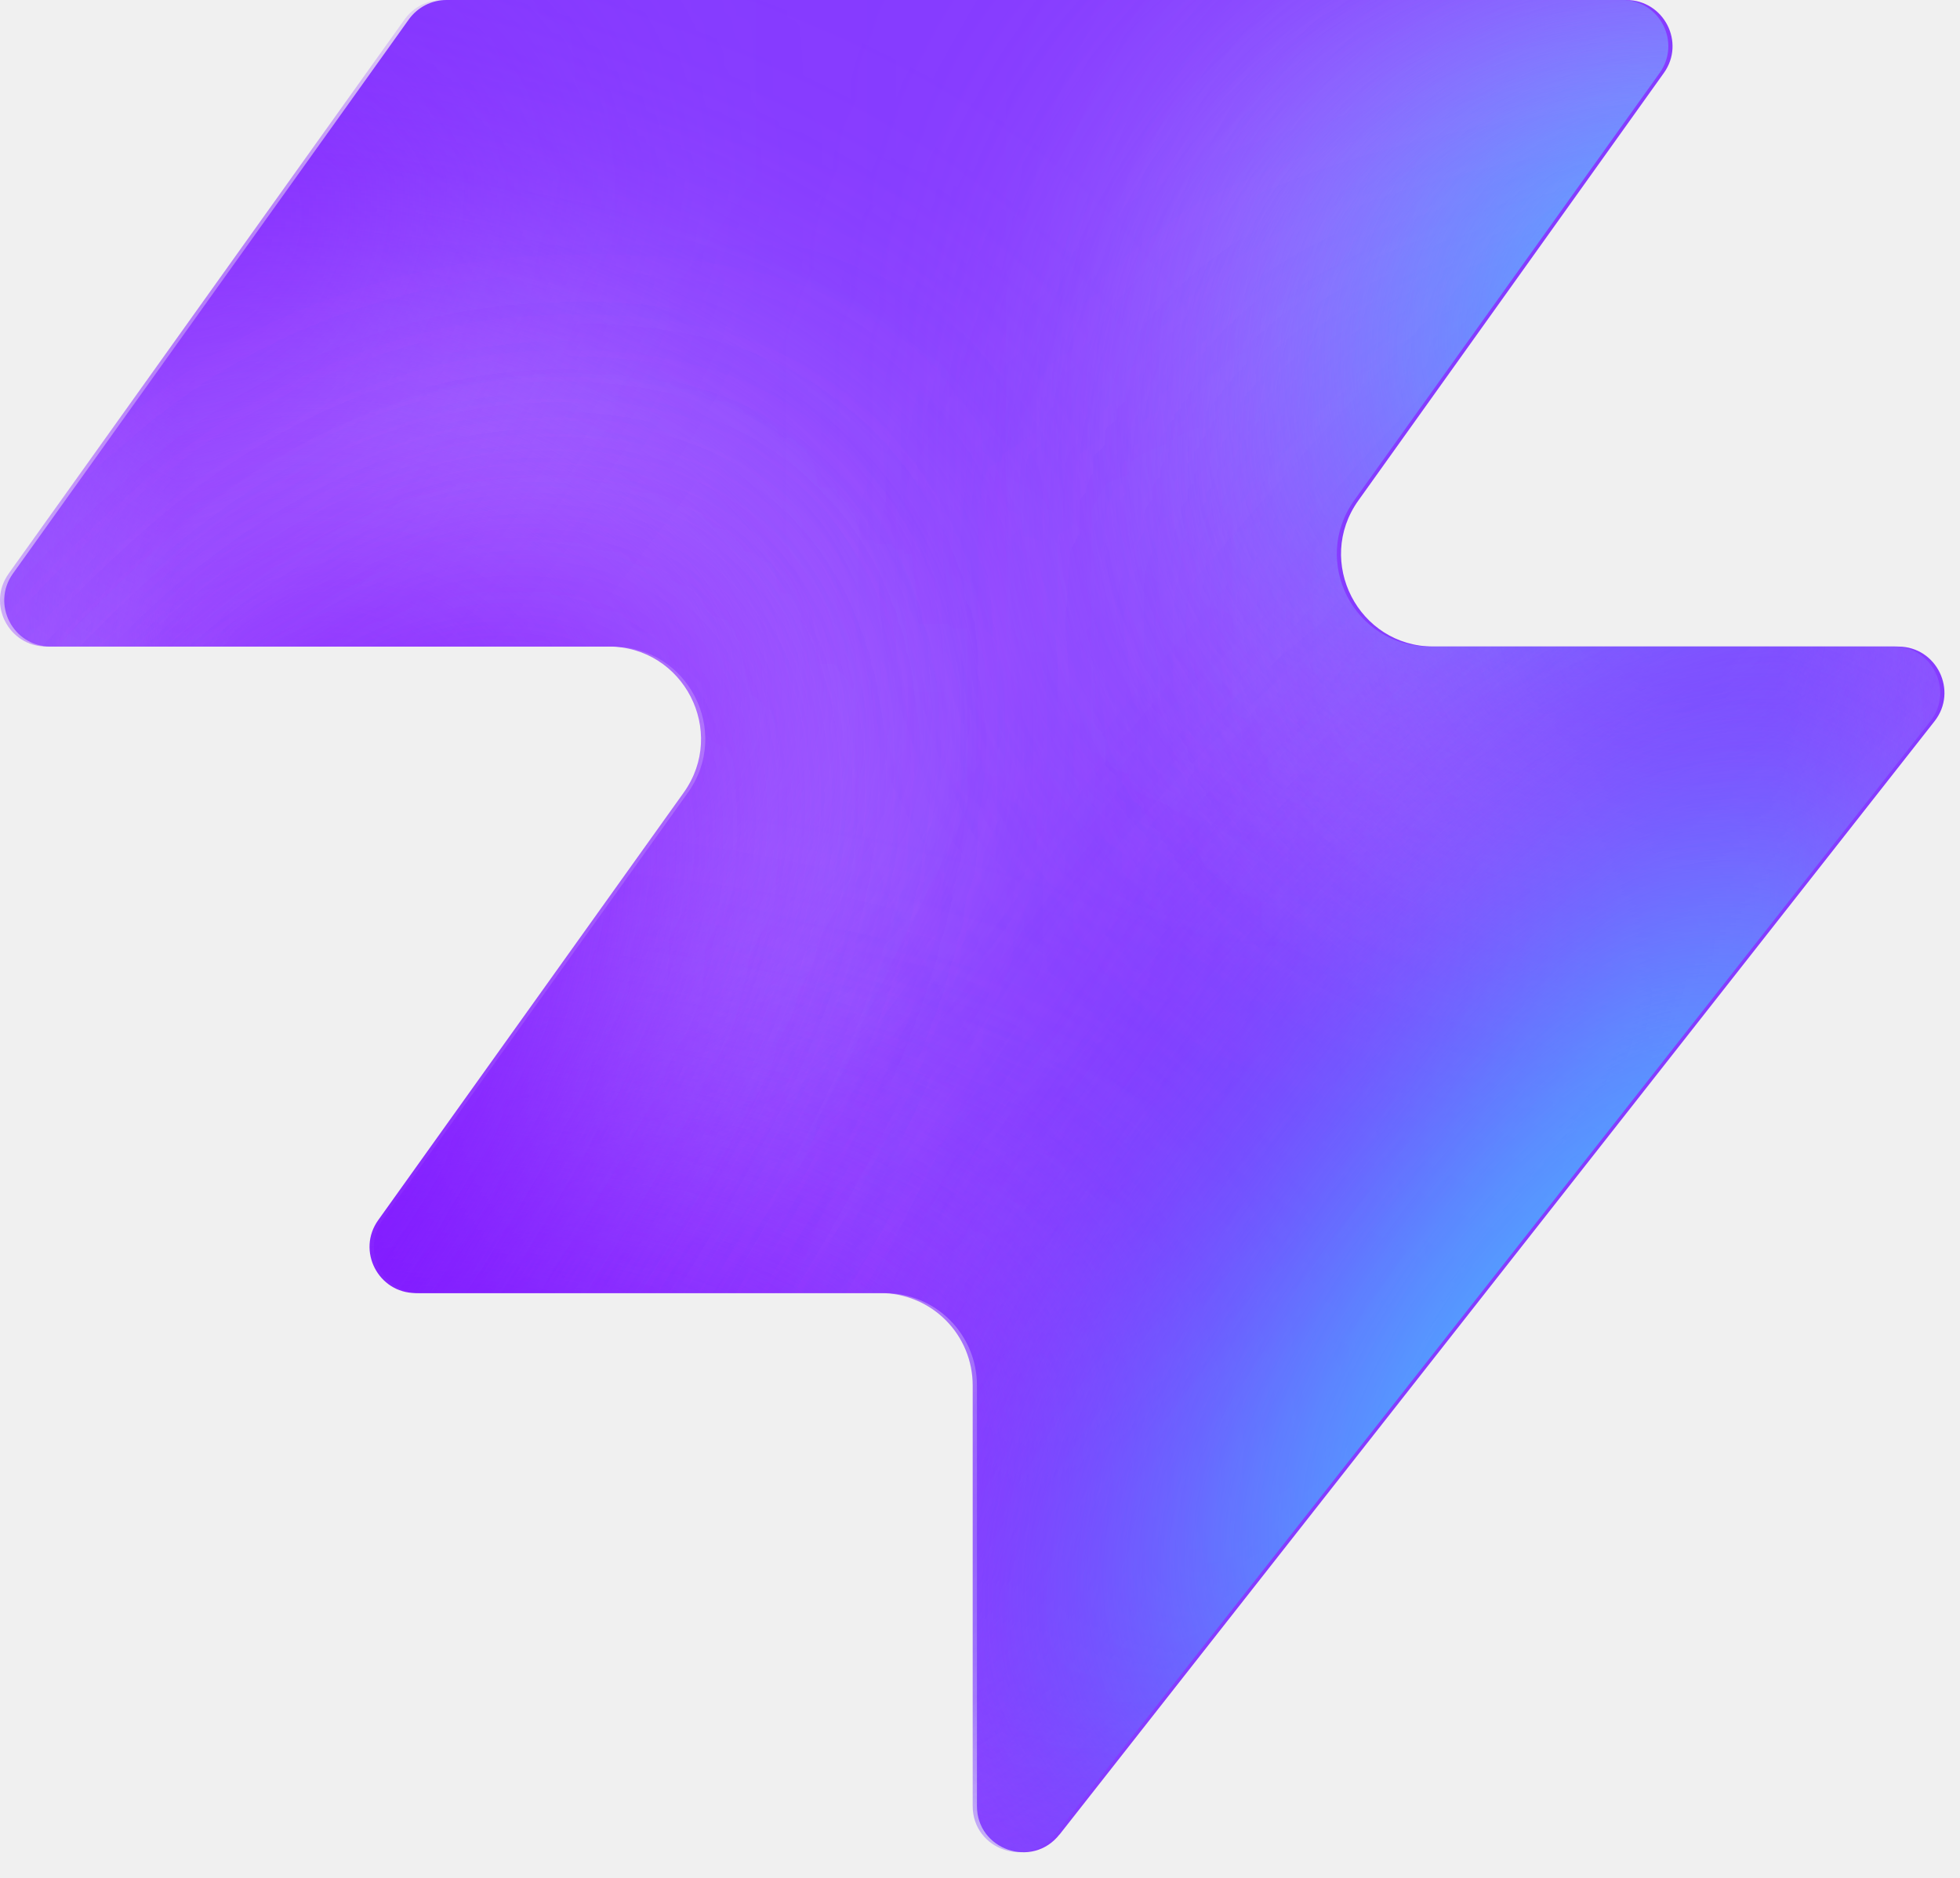
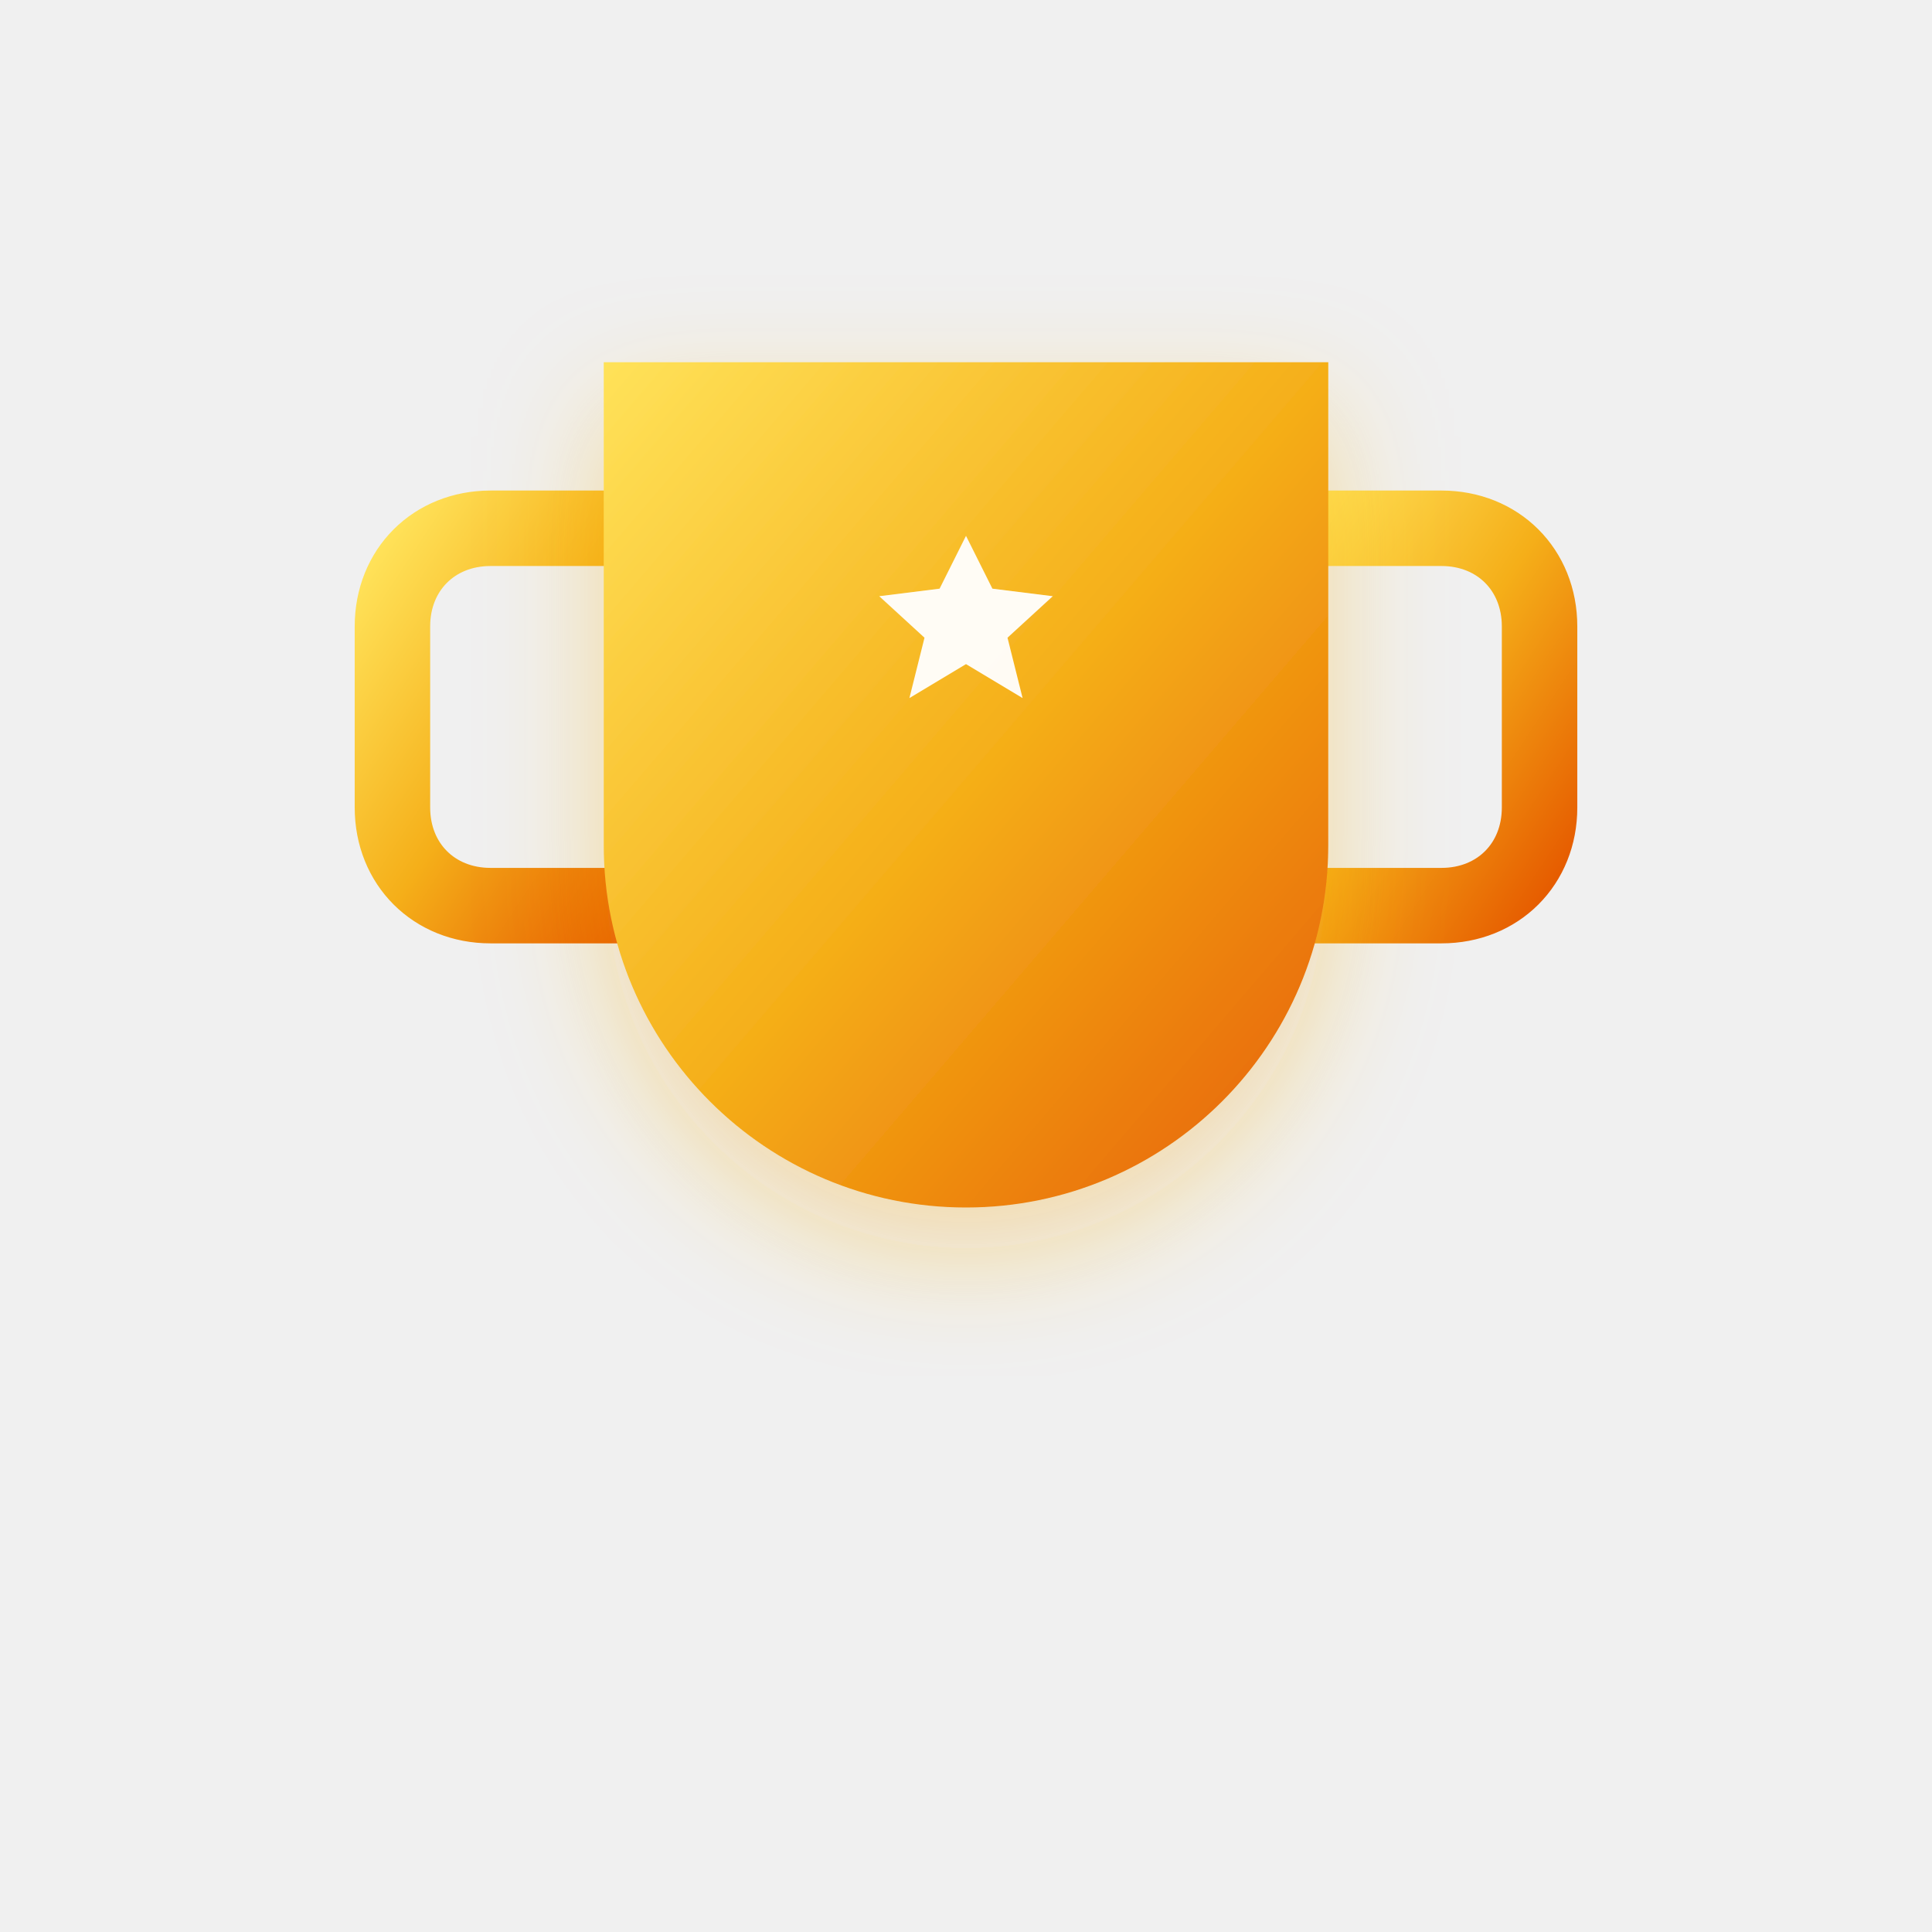
- <svg xmlns="http://www.w3.org/2000/svg" width="48" height="46" fill="none" viewBox="0 0 48 46">
-   <path fill="#863bff" d="M25.946 44.938c-.664.845-2.021.375-2.021-.698V33.937a2.26 2.26 0 0 0-2.262-2.262H10.287c-.92 0-1.456-1.04-.92-1.788l7.48-10.471c1.07-1.497 0-3.578-1.842-3.578H1.237c-.92 0-1.456-1.04-.92-1.788L10.013.474c.214-.297.556-.474.92-.474h28.894c.92 0 1.456 1.04.92 1.788l-7.48 10.471c-1.07 1.498 0 3.579 1.842 3.579h11.377c.943 0 1.473 1.088.89 1.83L25.947 44.94z" style="fill:#863bff;fill:color(display-p3 .525 .23 1);fill-opacity:1" />
-   <mask id="a" width="48" height="46" x="0" y="0" maskUnits="userSpaceOnUse" style="mask-type:alpha">
-     <path fill="#000" d="M25.842 44.938c-.664.844-2.021.375-2.021-.698V33.937a2.26 2.26 0 0 0-2.262-2.262H10.183c-.92 0-1.456-1.04-.92-1.788l7.48-10.471c1.07-1.498 0-3.579-1.842-3.579H1.133c-.92 0-1.456-1.04-.92-1.787L9.91.473c.214-.297.556-.474.92-.474h28.894c.92 0 1.456 1.04.92 1.788l-7.48 10.471c-1.07 1.498 0 3.578 1.842 3.578h11.377c.943 0 1.473 1.088.89 1.832L25.843 44.94z" style="fill:#000;fill-opacity:1" />
-   </mask>
-   <g mask="url(#a)">
-     <g filter="url(#b)">
-       <ellipse cx="5.508" cy="14.704" fill="#ede6ff" rx="5.508" ry="14.704" style="fill:#ede6ff;fill:color(display-p3 .927 .903 1);fill-opacity:1" transform="matrix(.00324 1 1 -.00324 -4.47 31.516)" />
-     </g>
-     <g filter="url(#c)">
-       <ellipse cx="10.399" cy="29.851" fill="#ede6ff" rx="10.399" ry="29.851" style="fill:#ede6ff;fill:color(display-p3 .927 .903 1);fill-opacity:1" transform="matrix(.00324 1 1 -.00324 -39.328 7.883)" />
-     </g>
-     <g filter="url(#d)">
-       <ellipse cx="5.508" cy="30.487" fill="#7e14ff" rx="5.508" ry="30.487" style="fill:#7e14ff;fill:color(display-p3 .492 .077 1);fill-opacity:1" transform="rotate(89.814 -25.913 -14.639)scale(1 -1)" />
-     </g>
-     <g filter="url(#e)">
-       <ellipse cx="5.508" cy="30.599" fill="#7e14ff" rx="5.508" ry="30.599" style="fill:#7e14ff;fill:color(display-p3 .492 .077 1);fill-opacity:1" transform="rotate(89.814 -32.644 -3.334)scale(1 -1)" />
-     </g>
-     <g filter="url(#f)">
-       <ellipse cx="5.508" cy="30.599" fill="#7e14ff" rx="5.508" ry="30.599" style="fill:#7e14ff;fill:color(display-p3 .492 .077 1);fill-opacity:1" transform="matrix(.00324 1 1 -.00324 -34.34 30.47)" />
-     </g>
-     <g filter="url(#g)">
-       <ellipse cx="14.072" cy="22.078" fill="#ede6ff" rx="14.072" ry="22.078" style="fill:#ede6ff;fill:color(display-p3 .927 .903 1);fill-opacity:1" transform="rotate(93.35 24.506 48.493)scale(-1 1)" />
-     </g>
-     <g filter="url(#h)">
-       <ellipse cx="3.47" cy="21.501" fill="#7e14ff" rx="3.47" ry="21.501" style="fill:#7e14ff;fill:color(display-p3 .492 .077 1);fill-opacity:1" transform="rotate(89.009 28.708 47.59)scale(-1 1)" />
-     </g>
-     <g filter="url(#i)">
-       <ellipse cx="3.47" cy="21.501" fill="#7e14ff" rx="3.47" ry="21.501" style="fill:#7e14ff;fill:color(display-p3 .492 .077 1);fill-opacity:1" transform="rotate(89.009 28.708 47.59)scale(-1 1)" />
-     </g>
-     <g filter="url(#j)">
-       <ellipse cx=".387" cy="8.972" fill="#7e14ff" rx="4.407" ry="29.108" style="fill:#7e14ff;fill:color(display-p3 .492 .077 1);fill-opacity:1" transform="rotate(39.51 .387 8.972)" />
-     </g>
-     <g filter="url(#k)">
-       <ellipse cx="47.523" cy="-6.092" fill="#7e14ff" rx="4.407" ry="29.108" style="fill:#7e14ff;fill:color(display-p3 .492 .077 1);fill-opacity:1" transform="rotate(37.892 47.523 -6.092)" />
-     </g>
-     <g filter="url(#l)">
-       <ellipse cx="41.412" cy="6.333" fill="#47bfff" rx="5.971" ry="9.665" style="fill:#47bfff;fill:color(display-p3 .28 .748 1);fill-opacity:1" transform="rotate(37.892 41.412 6.333)" />
-     </g>
-     <g filter="url(#m)">
-       <ellipse cx="-1.879" cy="38.332" fill="#7e14ff" rx="4.407" ry="29.108" style="fill:#7e14ff;fill:color(display-p3 .492 .077 1);fill-opacity:1" transform="rotate(37.892 -1.88 38.332)" />
-     </g>
-     <g filter="url(#n)">
-       <ellipse cx="-1.879" cy="38.332" fill="#7e14ff" rx="4.407" ry="29.108" style="fill:#7e14ff;fill:color(display-p3 .492 .077 1);fill-opacity:1" transform="rotate(37.892 -1.88 38.332)" />
-     </g>
-     <g filter="url(#o)">
-       <ellipse cx="35.651" cy="29.907" fill="#7e14ff" rx="4.407" ry="29.108" style="fill:#7e14ff;fill:color(display-p3 .492 .077 1);fill-opacity:1" transform="rotate(37.892 35.651 29.907)" />
-     </g>
-     <g filter="url(#p)">
-       <ellipse cx="38.418" cy="32.4" fill="#47bfff" rx="5.971" ry="15.297" style="fill:#47bfff;fill:color(display-p3 .28 .748 1);fill-opacity:1" transform="rotate(37.892 38.418 32.4)" />
-     </g>
-   </g>
+ <svg xmlns="http://www.w3.org/2000/svg" viewBox="0 0 512 512" fill="none" width="100%" height="100%">
  <defs>
-     <filter id="b" width="60.045" height="41.654" x="-19.77" y="16.149" color-interpolation-filters="sRGB" filterUnits="userSpaceOnUse">
-       <feFlood flood-opacity="0" result="BackgroundImageFix" />
-       <feBlend in="SourceGraphic" in2="BackgroundImageFix" result="shape" />
-       <feGaussianBlur result="effect1_foregroundBlur_2002_17158" stdDeviation="7.659" />
-     </filter>
-     <filter id="c" width="90.34" height="51.437" x="-54.613" y="-7.533" color-interpolation-filters="sRGB" filterUnits="userSpaceOnUse">
-       <feFlood flood-opacity="0" result="BackgroundImageFix" />
-       <feBlend in="SourceGraphic" in2="BackgroundImageFix" result="shape" />
-       <feGaussianBlur result="effect1_foregroundBlur_2002_17158" stdDeviation="7.659" />
-     </filter>
-     <filter id="d" width="79.355" height="29.4" x="-49.64" y="2.03" color-interpolation-filters="sRGB" filterUnits="userSpaceOnUse">
-       <feFlood flood-opacity="0" result="BackgroundImageFix" />
-       <feBlend in="SourceGraphic" in2="BackgroundImageFix" result="shape" />
-       <feGaussianBlur result="effect1_foregroundBlur_2002_17158" stdDeviation="4.596" />
-     </filter>
-     <filter id="e" width="79.579" height="29.4" x="-45.045" y="20.029" color-interpolation-filters="sRGB" filterUnits="userSpaceOnUse">
-       <feFlood flood-opacity="0" result="BackgroundImageFix" />
-       <feBlend in="SourceGraphic" in2="BackgroundImageFix" result="shape" />
-       <feGaussianBlur result="effect1_foregroundBlur_2002_17158" stdDeviation="4.596" />
-     </filter>
-     <filter id="f" width="79.579" height="29.4" x="-43.513" y="21.178" color-interpolation-filters="sRGB" filterUnits="userSpaceOnUse">
-       <feFlood flood-opacity="0" result="BackgroundImageFix" />
-       <feBlend in="SourceGraphic" in2="BackgroundImageFix" result="shape" />
-       <feGaussianBlur result="effect1_foregroundBlur_2002_17158" stdDeviation="4.596" />
-     </filter>
-     <filter id="g" width="74.749" height="58.852" x="15.756" y="-17.901" color-interpolation-filters="sRGB" filterUnits="userSpaceOnUse">
-       <feFlood flood-opacity="0" result="BackgroundImageFix" />
-       <feBlend in="SourceGraphic" in2="BackgroundImageFix" result="shape" />
-       <feGaussianBlur result="effect1_foregroundBlur_2002_17158" stdDeviation="7.659" />
-     </filter>
-     <filter id="h" width="61.377" height="25.362" x="23.548" y="2.284" color-interpolation-filters="sRGB" filterUnits="userSpaceOnUse">
-       <feFlood flood-opacity="0" result="BackgroundImageFix" />
-       <feBlend in="SourceGraphic" in2="BackgroundImageFix" result="shape" />
-       <feGaussianBlur result="effect1_foregroundBlur_2002_17158" stdDeviation="4.596" />
-     </filter>
-     <filter id="i" width="61.377" height="25.362" x="23.548" y="2.284" color-interpolation-filters="sRGB" filterUnits="userSpaceOnUse">
-       <feFlood flood-opacity="0" result="BackgroundImageFix" />
-       <feBlend in="SourceGraphic" in2="BackgroundImageFix" result="shape" />
-       <feGaussianBlur result="effect1_foregroundBlur_2002_17158" stdDeviation="4.596" />
-     </filter>
-     <filter id="j" width="56.045" height="63.649" x="-27.636" y="-22.853" color-interpolation-filters="sRGB" filterUnits="userSpaceOnUse">
-       <feFlood flood-opacity="0" result="BackgroundImageFix" />
-       <feBlend in="SourceGraphic" in2="BackgroundImageFix" result="shape" />
-       <feGaussianBlur result="effect1_foregroundBlur_2002_17158" stdDeviation="4.596" />
-     </filter>
-     <filter id="k" width="54.814" height="64.646" x="20.116" y="-38.415" color-interpolation-filters="sRGB" filterUnits="userSpaceOnUse">
-       <feFlood flood-opacity="0" result="BackgroundImageFix" />
-       <feBlend in="SourceGraphic" in2="BackgroundImageFix" result="shape" />
-       <feGaussianBlur result="effect1_foregroundBlur_2002_17158" stdDeviation="4.596" />
-     </filter>
-     <filter id="l" width="33.541" height="35.313" x="24.641" y="-11.323" color-interpolation-filters="sRGB" filterUnits="userSpaceOnUse">
-       <feFlood flood-opacity="0" result="BackgroundImageFix" />
-       <feBlend in="SourceGraphic" in2="BackgroundImageFix" result="shape" />
-       <feGaussianBlur result="effect1_foregroundBlur_2002_17158" stdDeviation="4.596" />
-     </filter>
-     <filter id="m" width="54.814" height="64.646" x="-29.286" y="6.009" color-interpolation-filters="sRGB" filterUnits="userSpaceOnUse">
-       <feFlood flood-opacity="0" result="BackgroundImageFix" />
-       <feBlend in="SourceGraphic" in2="BackgroundImageFix" result="shape" />
-       <feGaussianBlur result="effect1_foregroundBlur_2002_17158" stdDeviation="4.596" />
-     </filter>
-     <filter id="n" width="54.814" height="64.646" x="-29.286" y="6.009" color-interpolation-filters="sRGB" filterUnits="userSpaceOnUse">
-       <feFlood flood-opacity="0" result="BackgroundImageFix" />
-       <feBlend in="SourceGraphic" in2="BackgroundImageFix" result="shape" />
-       <feGaussianBlur result="effect1_foregroundBlur_2002_17158" stdDeviation="4.596" />
-     </filter>
-     <filter id="o" width="54.814" height="64.646" x="8.244" y="-2.416" color-interpolation-filters="sRGB" filterUnits="userSpaceOnUse">
-       <feFlood flood-opacity="0" result="BackgroundImageFix" />
-       <feBlend in="SourceGraphic" in2="BackgroundImageFix" result="shape" />
-       <feGaussianBlur result="effect1_foregroundBlur_2002_17158" stdDeviation="4.596" />
-     </filter>
-     <filter id="p" width="39.409" height="43.623" x="18.713" y="10.588" color-interpolation-filters="sRGB" filterUnits="userSpaceOnUse">
-       <feFlood flood-opacity="0" result="BackgroundImageFix" />
-       <feBlend in="SourceGraphic" in2="BackgroundImageFix" result="shape" />
-       <feGaussianBlur result="effect1_foregroundBlur_2002_17158" stdDeviation="4.596" />
+     <linearGradient id="gold-grad" x1="0%" y1="0%" x2="100%" y2="100%">
+       <stop offset="0%" stop-color="#FFE259" />
+       <stop offset="50%" stop-color="#F5AF19" />
+       <stop offset="100%" stop-color="#E65C00" />
+     </linearGradient>
+     <filter id="glow" x="-20%" y="-20%" width="140%" height="140%">
+       <feDropShadow dx="0" dy="12" stdDeviation="16" flood-color="#F5AF19" flood-opacity="0.35" />
    </filter>
  </defs>
+   <path d="M170 140h-40c-15 0-26 11-26 26v48c0 15 11 26 26 26h40" stroke="url(#gold-grad)" stroke-width="20" stroke-linecap="round" stroke-linejoin="round" />
+   <path d="M342 140h40c15 0 26 11 26 26v48c0 15-11 26-26 26h-40" stroke="url(#gold-grad)" stroke-width="20" stroke-linecap="round" stroke-linejoin="round" />
+   <path d="M256 310v96" stroke="url(#gold-grad)" stroke-width="28" stroke-linecap="round" />
+   <path d="M172 416h168" stroke="url(#gold-grad)" stroke-width="36" stroke-linecap="round" />
+   <path d="M160 96h192v128c0 53-43 96-96 96s-96-43-96-96V96z" fill="url(#gold-grad)" filter="url(#glow)" />
+   <path d="M256 142l7 14 16 2-12 11 4 16-15-9-15 9 4-16-12-11 16-2 7-14z" fill="#FFFFFF" opacity="0.95" />
</svg>
